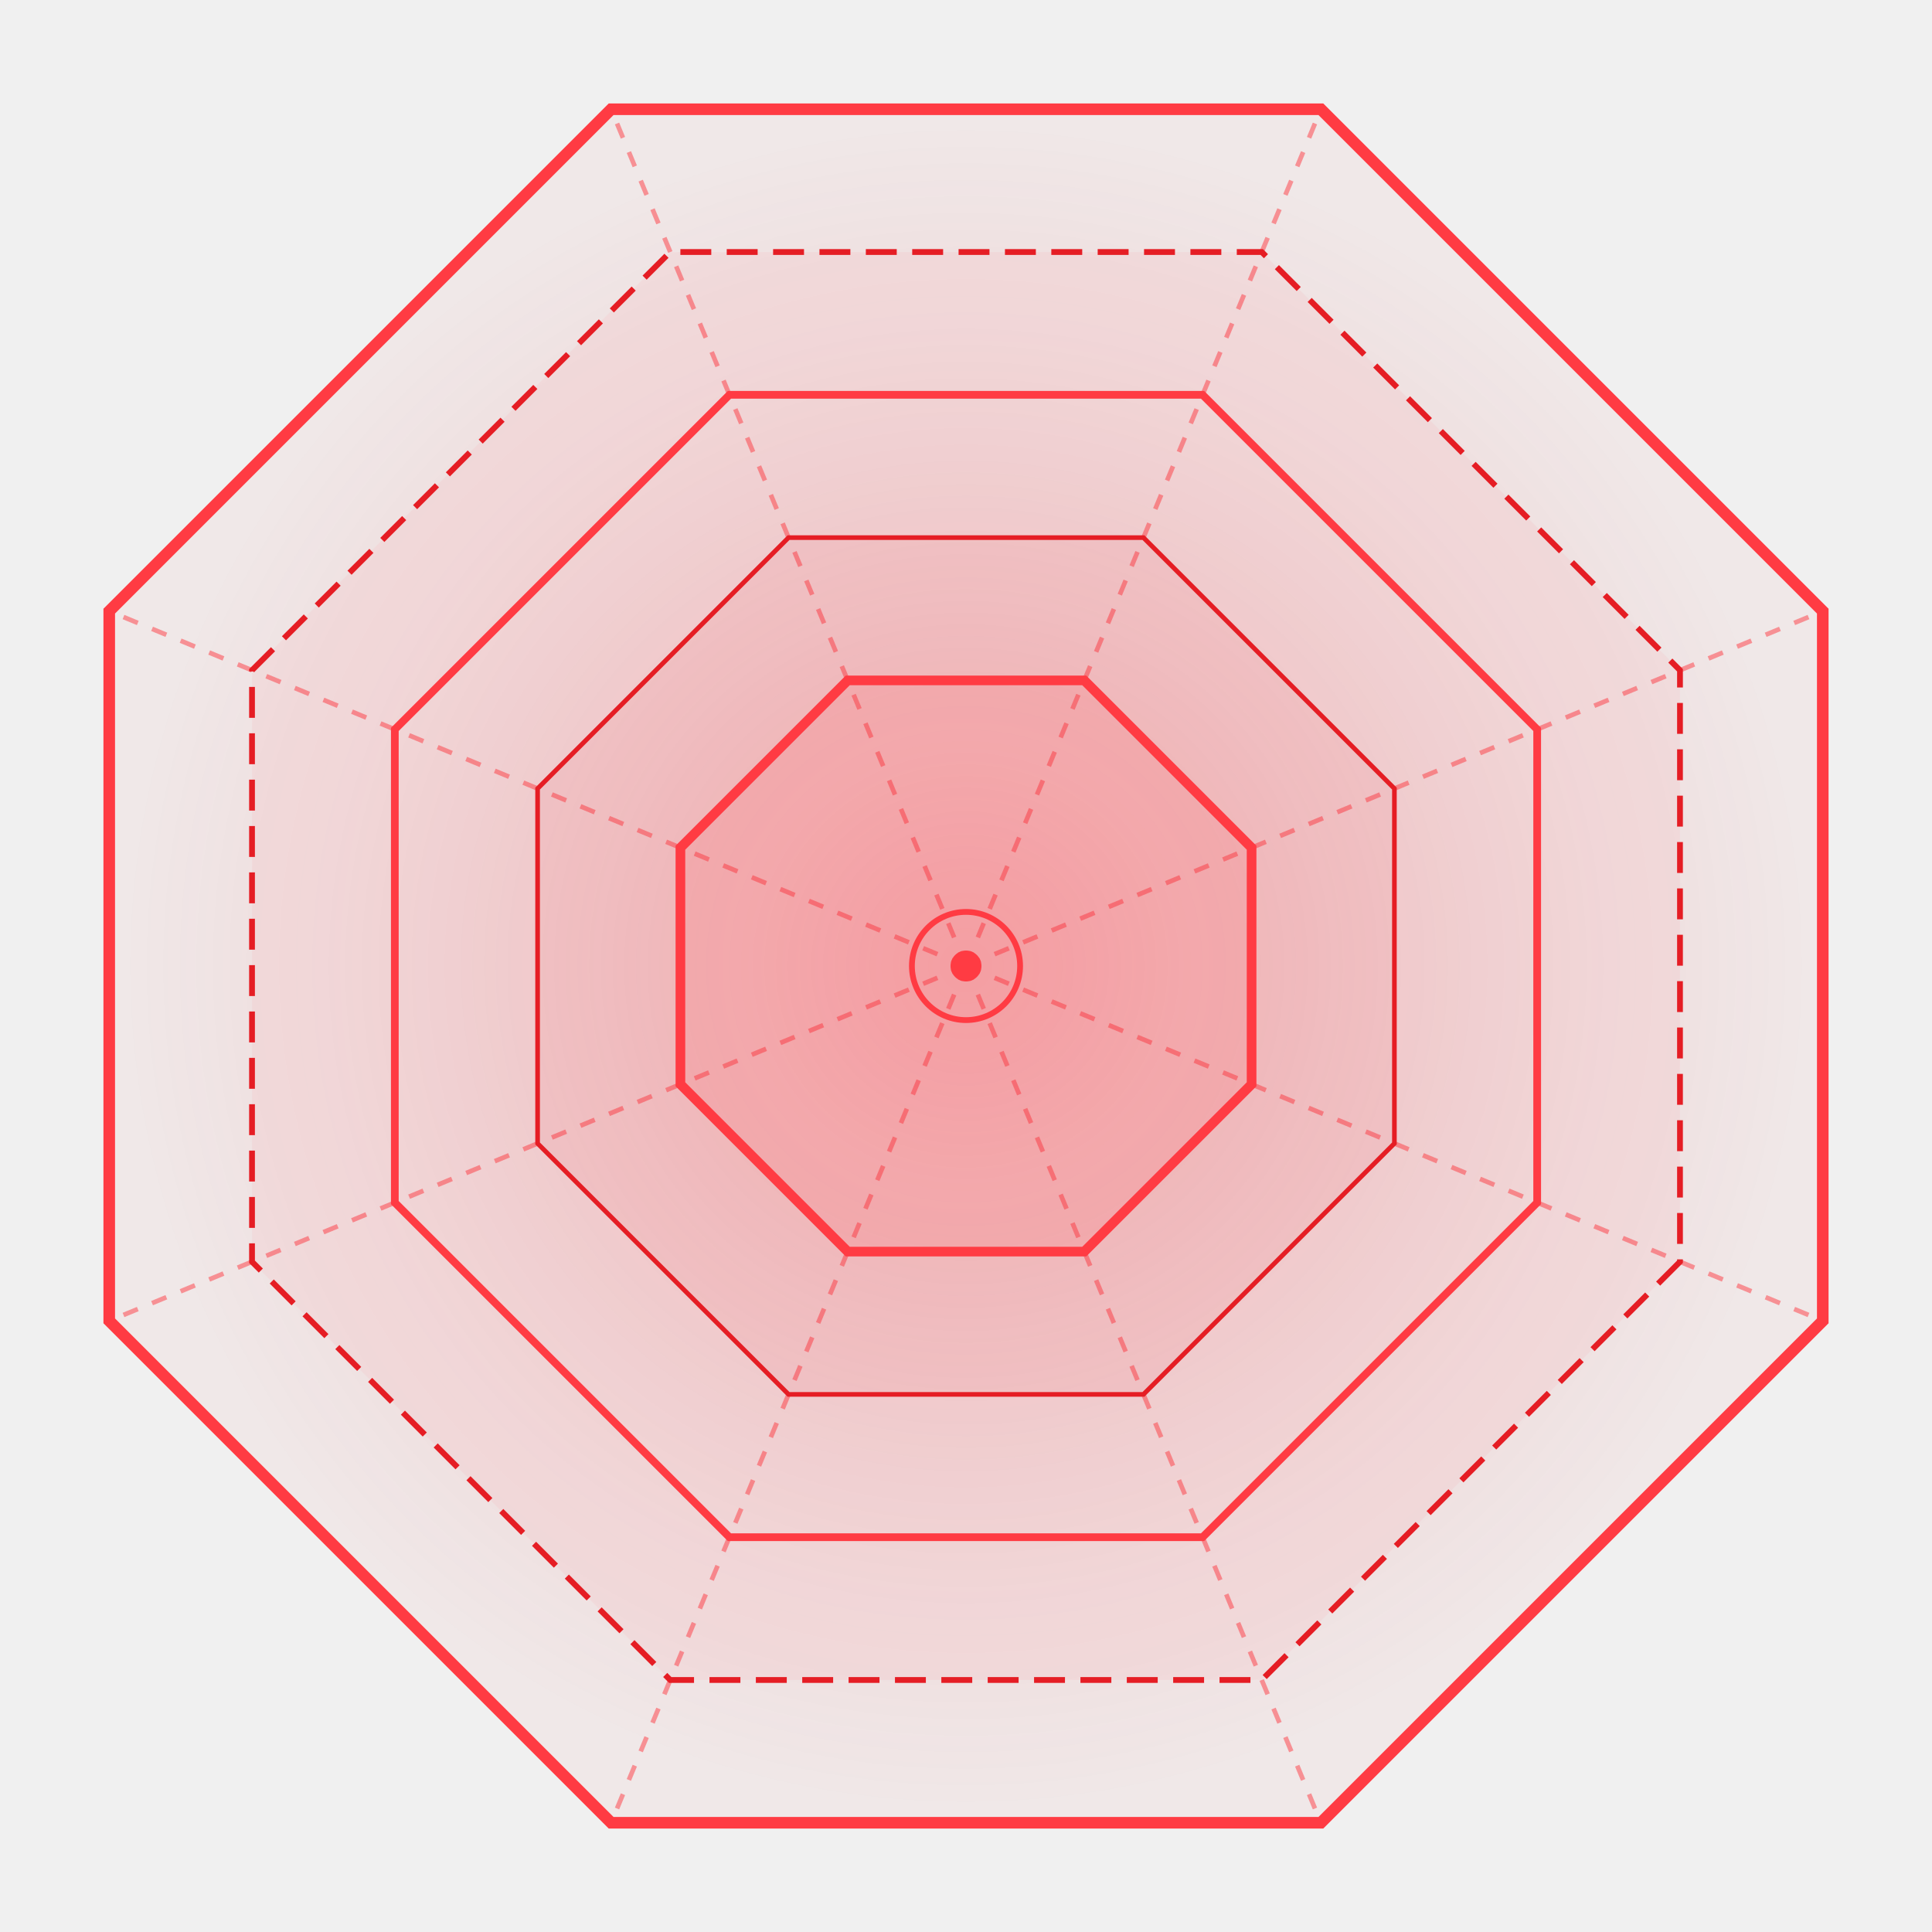
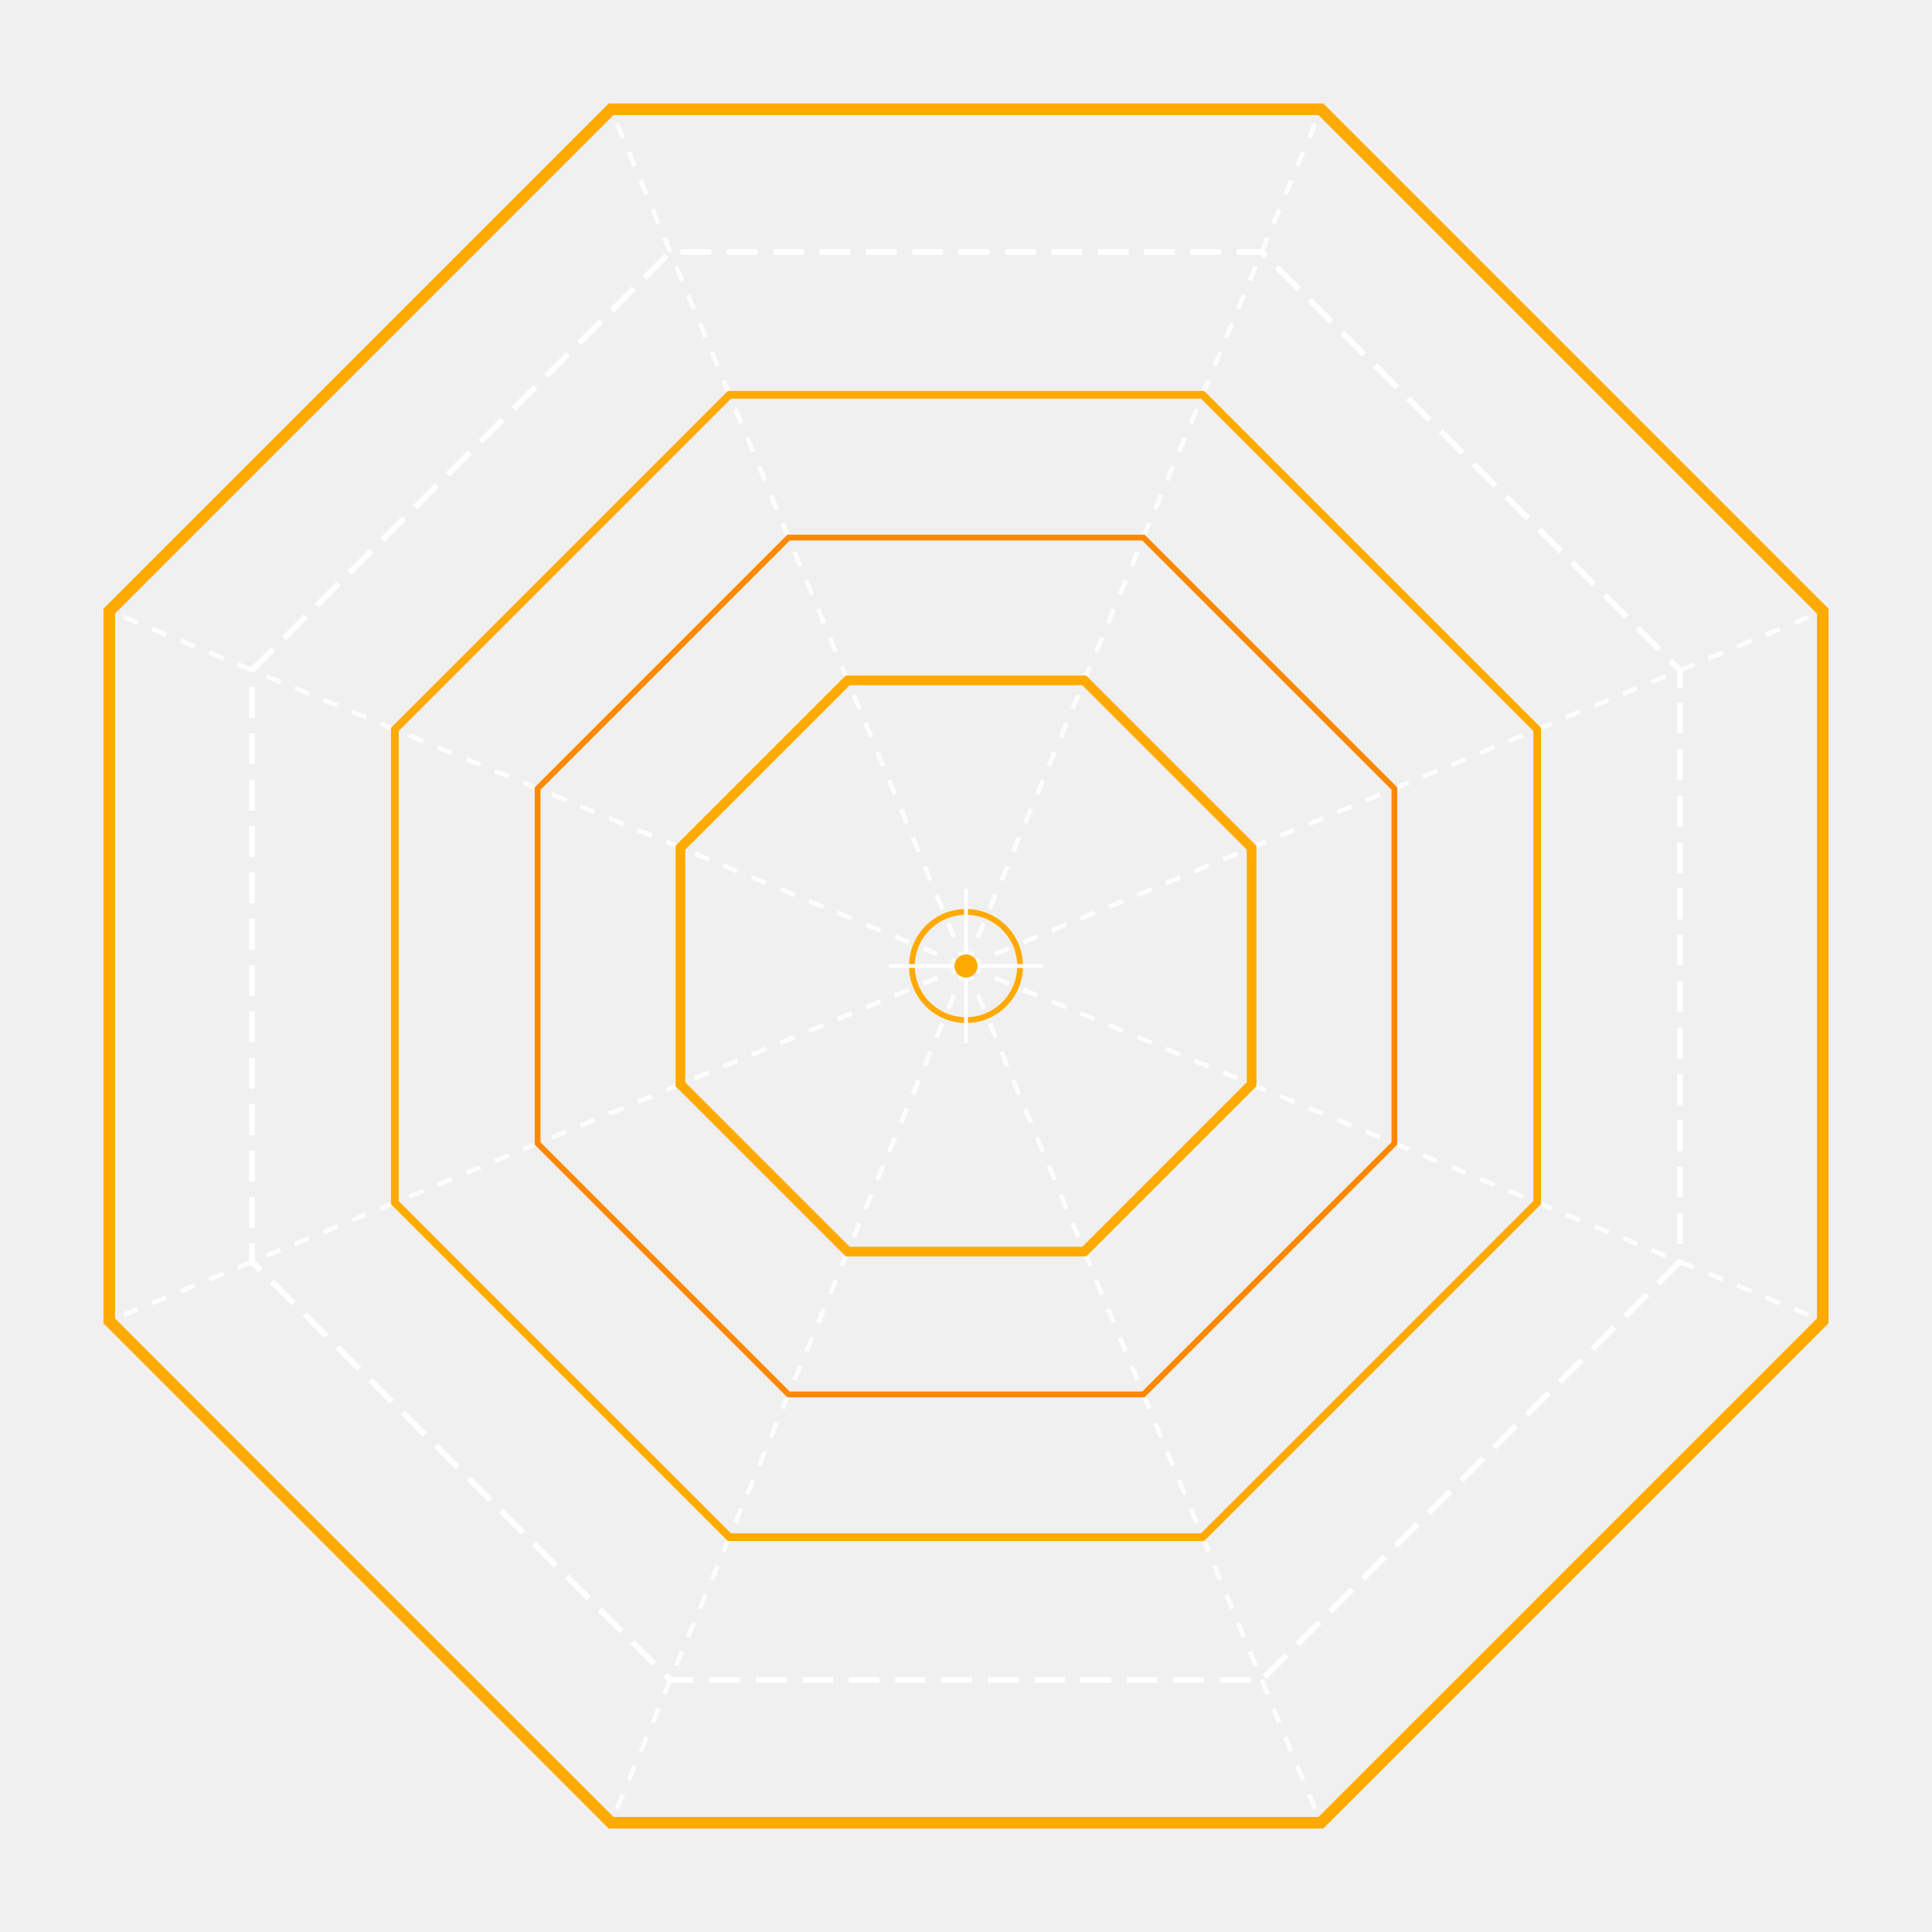
<svg xmlns="http://www.w3.org/2000/svg" viewBox="0 0 500 500">
-   <defs>
-     <radialGradient id="atGlow" cx="50%" cy="50%" r="50%">
-       <stop offset="0%" stop-color="#FF3B43" stop-opacity="0.25" />
-       <stop offset="60%" stop-color="#E51D24" stop-opacity="0.08" />
-       <stop offset="100%" stop-color="#E51D24" stop-opacity="0" />
-     </radialGradient>
-   </defs>
-   <polygon points="471.73,341.84 341.84,471.73 158.16,471.73 28.27,341.84 28.27,158.16 158.16,28.27 341.84,28.27 471.73,158.16" fill="url(#atGlow)" />
-   <line x1="250" y1="250" x2="471.73" y2="341.84" stroke="#FF3B43" stroke-width="1.2" stroke-opacity="0.5" stroke-dasharray="4,4" />
-   <line x1="250" y1="250" x2="341.84" y2="471.73" stroke="#FF3B43" stroke-width="1.2" stroke-opacity="0.5" stroke-dasharray="4,4" />
-   <line x1="250" y1="250" x2="158.16" y2="471.73" stroke="#FF3B43" stroke-width="1.2" stroke-opacity="0.5" stroke-dasharray="4,4" />
-   <line x1="250" y1="250" x2="28.27" y2="341.84" stroke="#FF3B43" stroke-width="1.2" stroke-opacity="0.5" stroke-dasharray="4,4" />
-   <line x1="250" y1="250" x2="28.27" y2="158.16" stroke="#FF3B43" stroke-width="1.2" stroke-opacity="0.5" stroke-dasharray="4,4" />
-   <line x1="250" y1="250" x2="158.16" y2="28.27" stroke="#FF3B43" stroke-width="1.2" stroke-opacity="0.5" stroke-dasharray="4,4" />
-   <line x1="250" y1="250" x2="341.84" y2="28.27" stroke="#FF3B43" stroke-width="1.2" stroke-opacity="0.5" stroke-dasharray="4,4" />
-   <line x1="250" y1="250" x2="471.73" y2="158.16" stroke="#FF3B43" stroke-width="1.2" stroke-opacity="0.5" stroke-dasharray="4,4" />
-   <polygon points="471.73,341.84 341.84,471.73 158.16,471.73 28.27,341.84 28.27,158.16 158.16,28.27 341.84,28.27 471.73,158.16" fill="rgba(229, 29, 36, 0.04)" stroke="#FF3B43" stroke-width="3" />
-   <polygon points="434.78,326.54 326.54,434.78 173.46,434.78 65.22,326.54 65.22,173.46 173.46,65.22 326.54,65.22 434.78,173.46" fill="rgba(255, 59, 67, 0.05)" stroke="#E51D24" stroke-width="1.5" stroke-dasharray="8,4" />
-   <polygon points="397.82,311.23 311.23,397.82 188.77,397.82 102.18,311.23 102.18,188.77 188.77,102.18 311.23,102.18 397.82,188.77" fill="none" stroke="#FF3B43" stroke-width="2" />
-   <polygon points="360.87,295.92 295.92,360.87 204.08,360.87 139.13,295.92 139.13,204.08 204.08,139.13 295.92,139.13 360.87,204.08" fill="rgba(229, 29, 36, 0.06)" stroke="#E51D24" stroke-width="1.2" />
-   <polygon points="323.91,280.61 280.61,323.91 219.39,323.91 176.09,280.61 176.09,219.39 219.39,176.09 280.61,176.09 323.91,219.39" fill="rgba(255, 59, 67, 0.12)" stroke="#FF3B43" stroke-width="2.5" />
-   <circle cx="250" cy="250" r="14" fill="none" stroke="#FF3B43" stroke-width="1.5" />
-   <circle cx="250" cy="250" r="4" fill="#FF3B43" />
+   <line x1="250" y1="250" x2="471.73" y2="341.84" stroke="#FFFFFF" stroke-width="1.2" stroke-opacity="0.85" stroke-dasharray="4,4" />
+   <line x1="250" y1="250" x2="341.84" y2="471.73" stroke="#FFFFFF" stroke-width="1.2" stroke-opacity="0.85" stroke-dasharray="4,4" />
+   <line x1="250" y1="250" x2="158.16" y2="471.73" stroke="#FFFFFF" stroke-width="1.2" stroke-opacity="0.85" stroke-dasharray="4,4" />
+   <line x1="250" y1="250" x2="28.27" y2="341.84" stroke="#FFFFFF" stroke-width="1.2" stroke-opacity="0.85" stroke-dasharray="4,4" />
+   <line x1="250" y1="250" x2="28.27" y2="158.16" stroke="#FFFFFF" stroke-width="1.2" stroke-opacity="0.85" stroke-dasharray="4,4" />
+   <line x1="250" y1="250" x2="158.16" y2="28.27" stroke="#FFFFFF" stroke-width="1.2" stroke-opacity="0.85" stroke-dasharray="4,4" />
+   <line x1="250" y1="250" x2="341.84" y2="28.27" stroke="#FFFFFF" stroke-width="1.2" stroke-opacity="0.85" stroke-dasharray="4,4" />
+   <line x1="250" y1="250" x2="471.73" y2="158.16" stroke="#FFFFFF" stroke-width="1.2" stroke-opacity="0.85" stroke-dasharray="4,4" />
+   <polygon points="471.73,341.84 341.84,471.73 158.16,471.73 28.27,341.84 28.27,158.16 158.16,28.27 341.84,28.27 471.73,158.16" fill="none" stroke="#FFAA00" stroke-width="3" />
+   <polygon points="434.78,326.54 326.54,434.78 173.46,434.78 65.22,326.54 65.22,173.46 173.46,65.22 326.54,65.22 434.78,173.46" fill="none" stroke="#FFFFFF" stroke-width="1.5" stroke-dasharray="8,4" />
+   <polygon points="397.82,311.23 311.23,397.82 188.77,397.82 102.18,311.23 102.18,188.77 188.77,102.18 311.23,102.18 397.82,188.77" fill="none" stroke="#FFAA00" stroke-width="2" />
+   <polygon points="360.87,295.92 295.92,360.87 204.08,360.87 139.13,295.92 139.13,204.08 204.08,139.13 295.92,139.13 360.87,204.08" fill="none" stroke="#FF8800" stroke-width="1.5" />
+   <polygon points="323.91,280.61 280.61,323.91 219.39,323.91 176.09,280.61 176.09,219.39 219.39,176.09 280.61,176.09 323.91,219.39" fill="none" stroke="#FFAA00" stroke-width="2.5" />
+   <circle cx="250" cy="250" r="14" fill="none" stroke="#FFAA00" stroke-width="1.5" />
+   <line x1="230" y1="250" x2="270" y2="250" stroke="#FFFFFF" stroke-width="1" />
+   <line x1="250" y1="230" x2="250" y2="270" stroke="#FFFFFF" stroke-width="1" />
+   <circle cx="250" cy="250" r="3" fill="#FFAA00" />
</svg>
